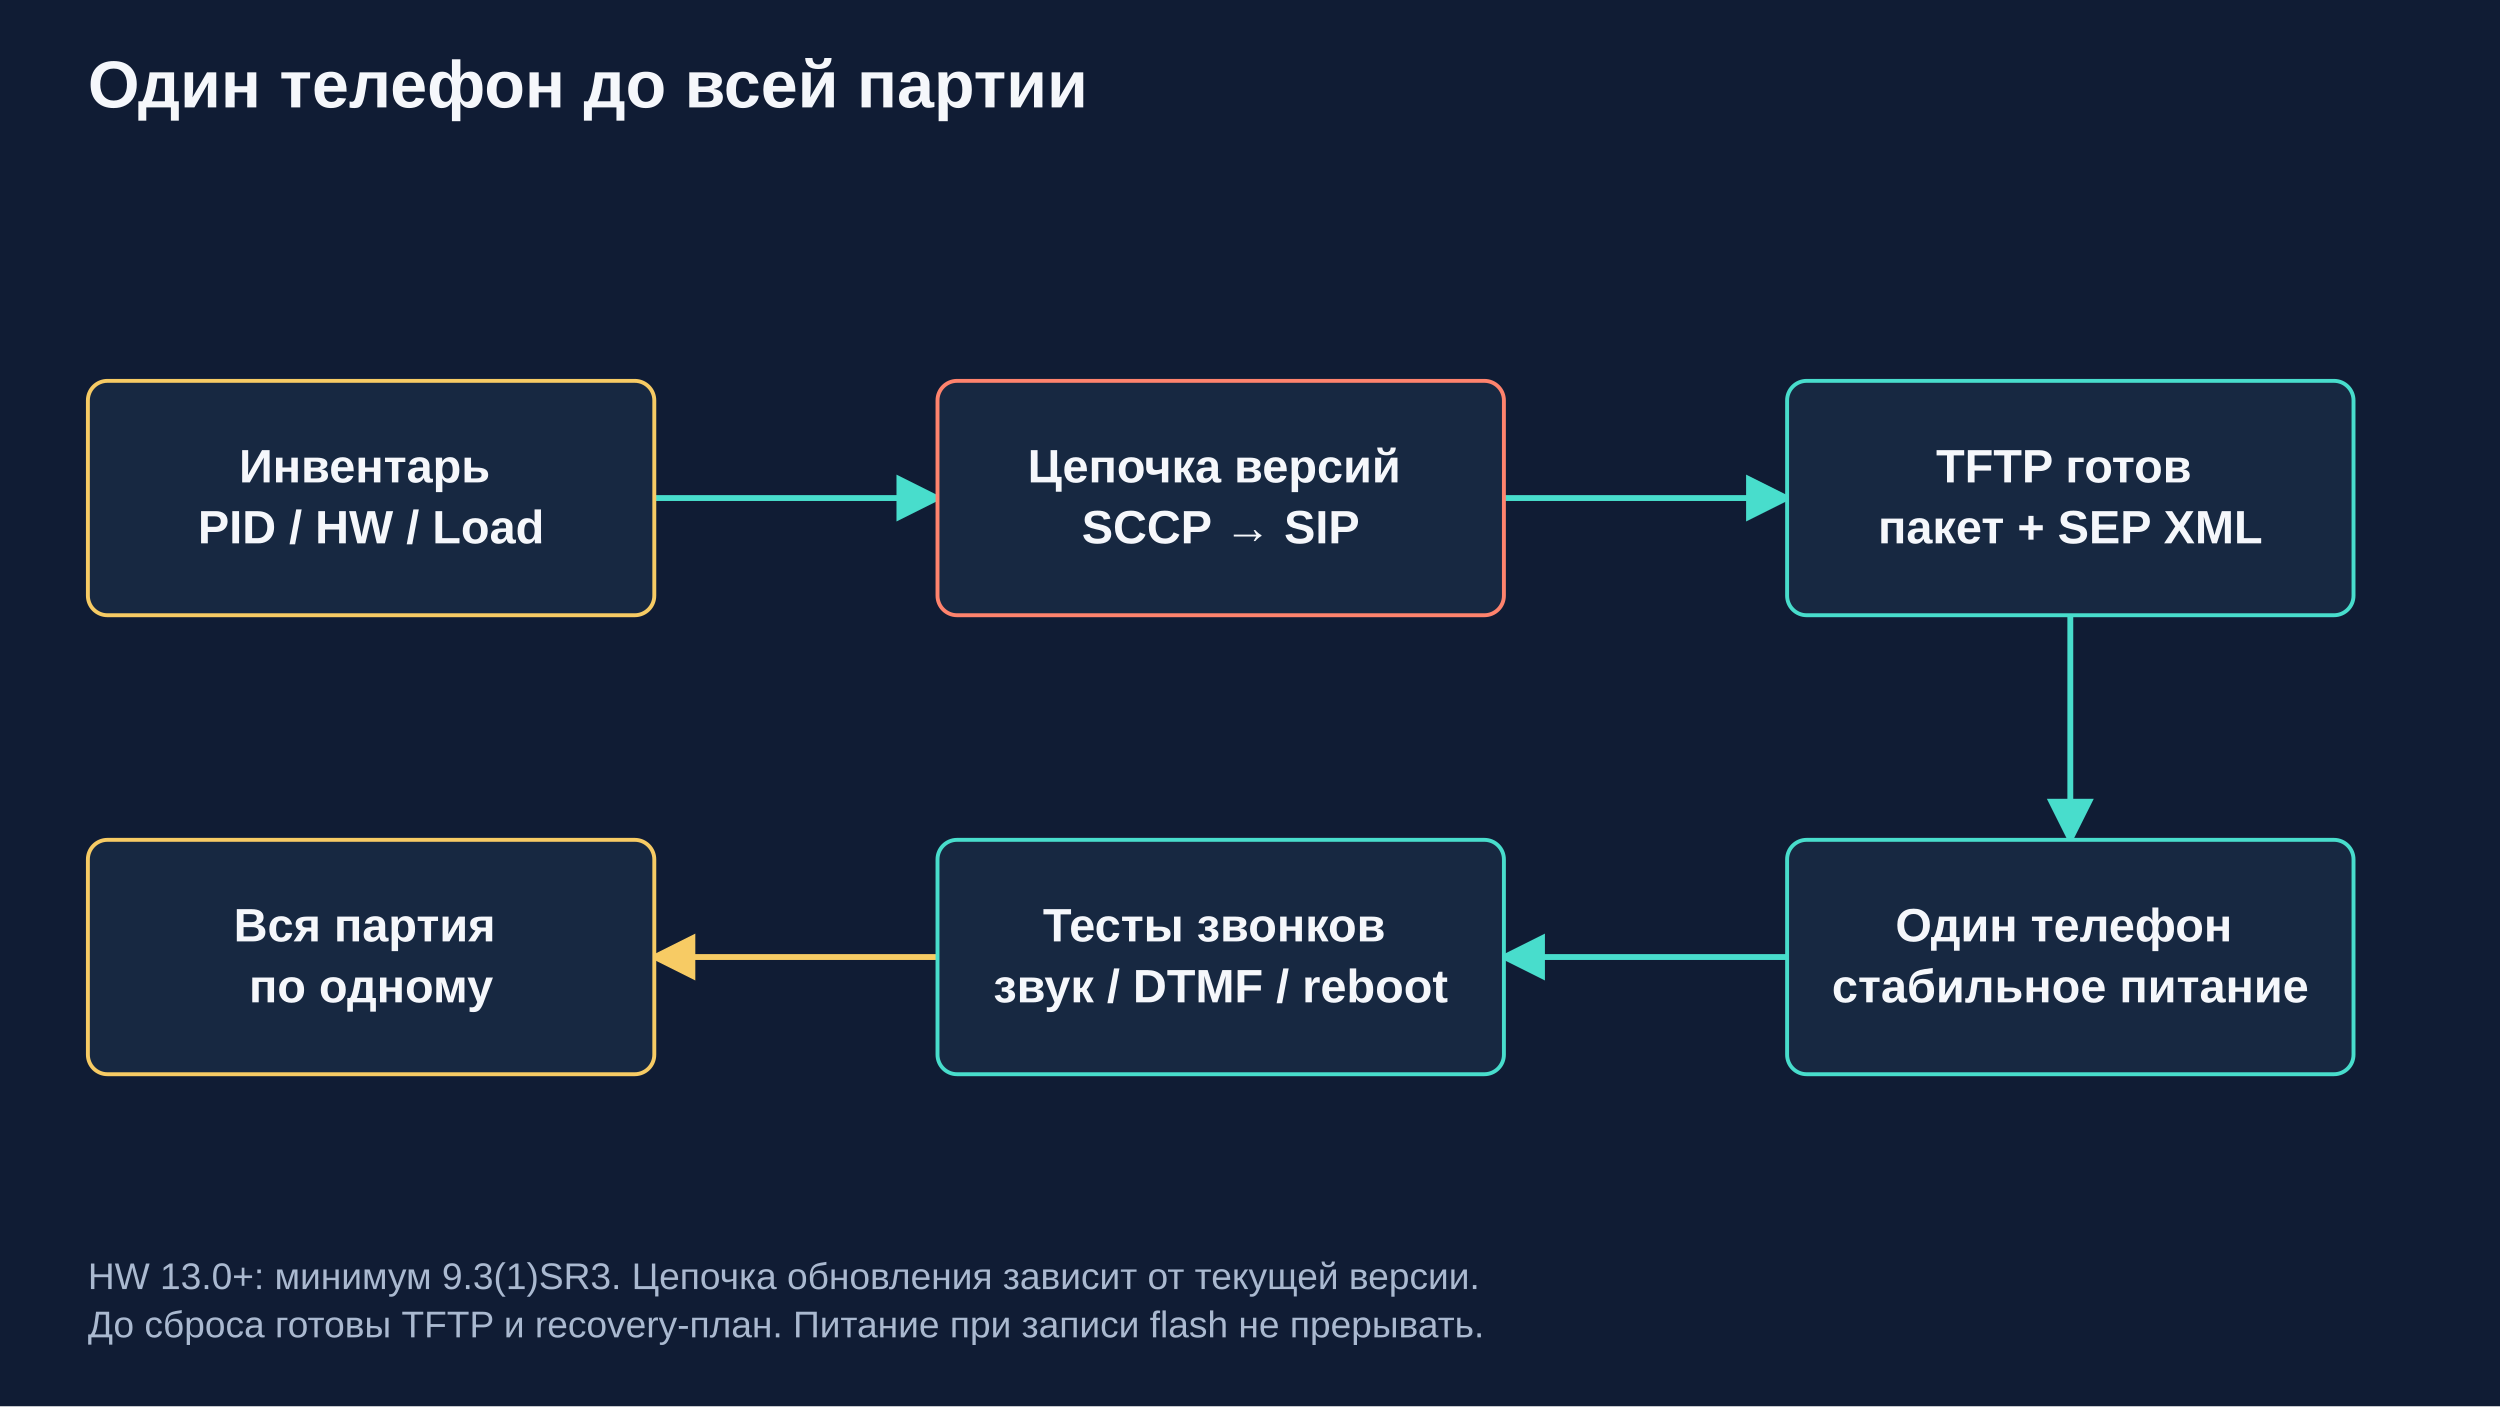
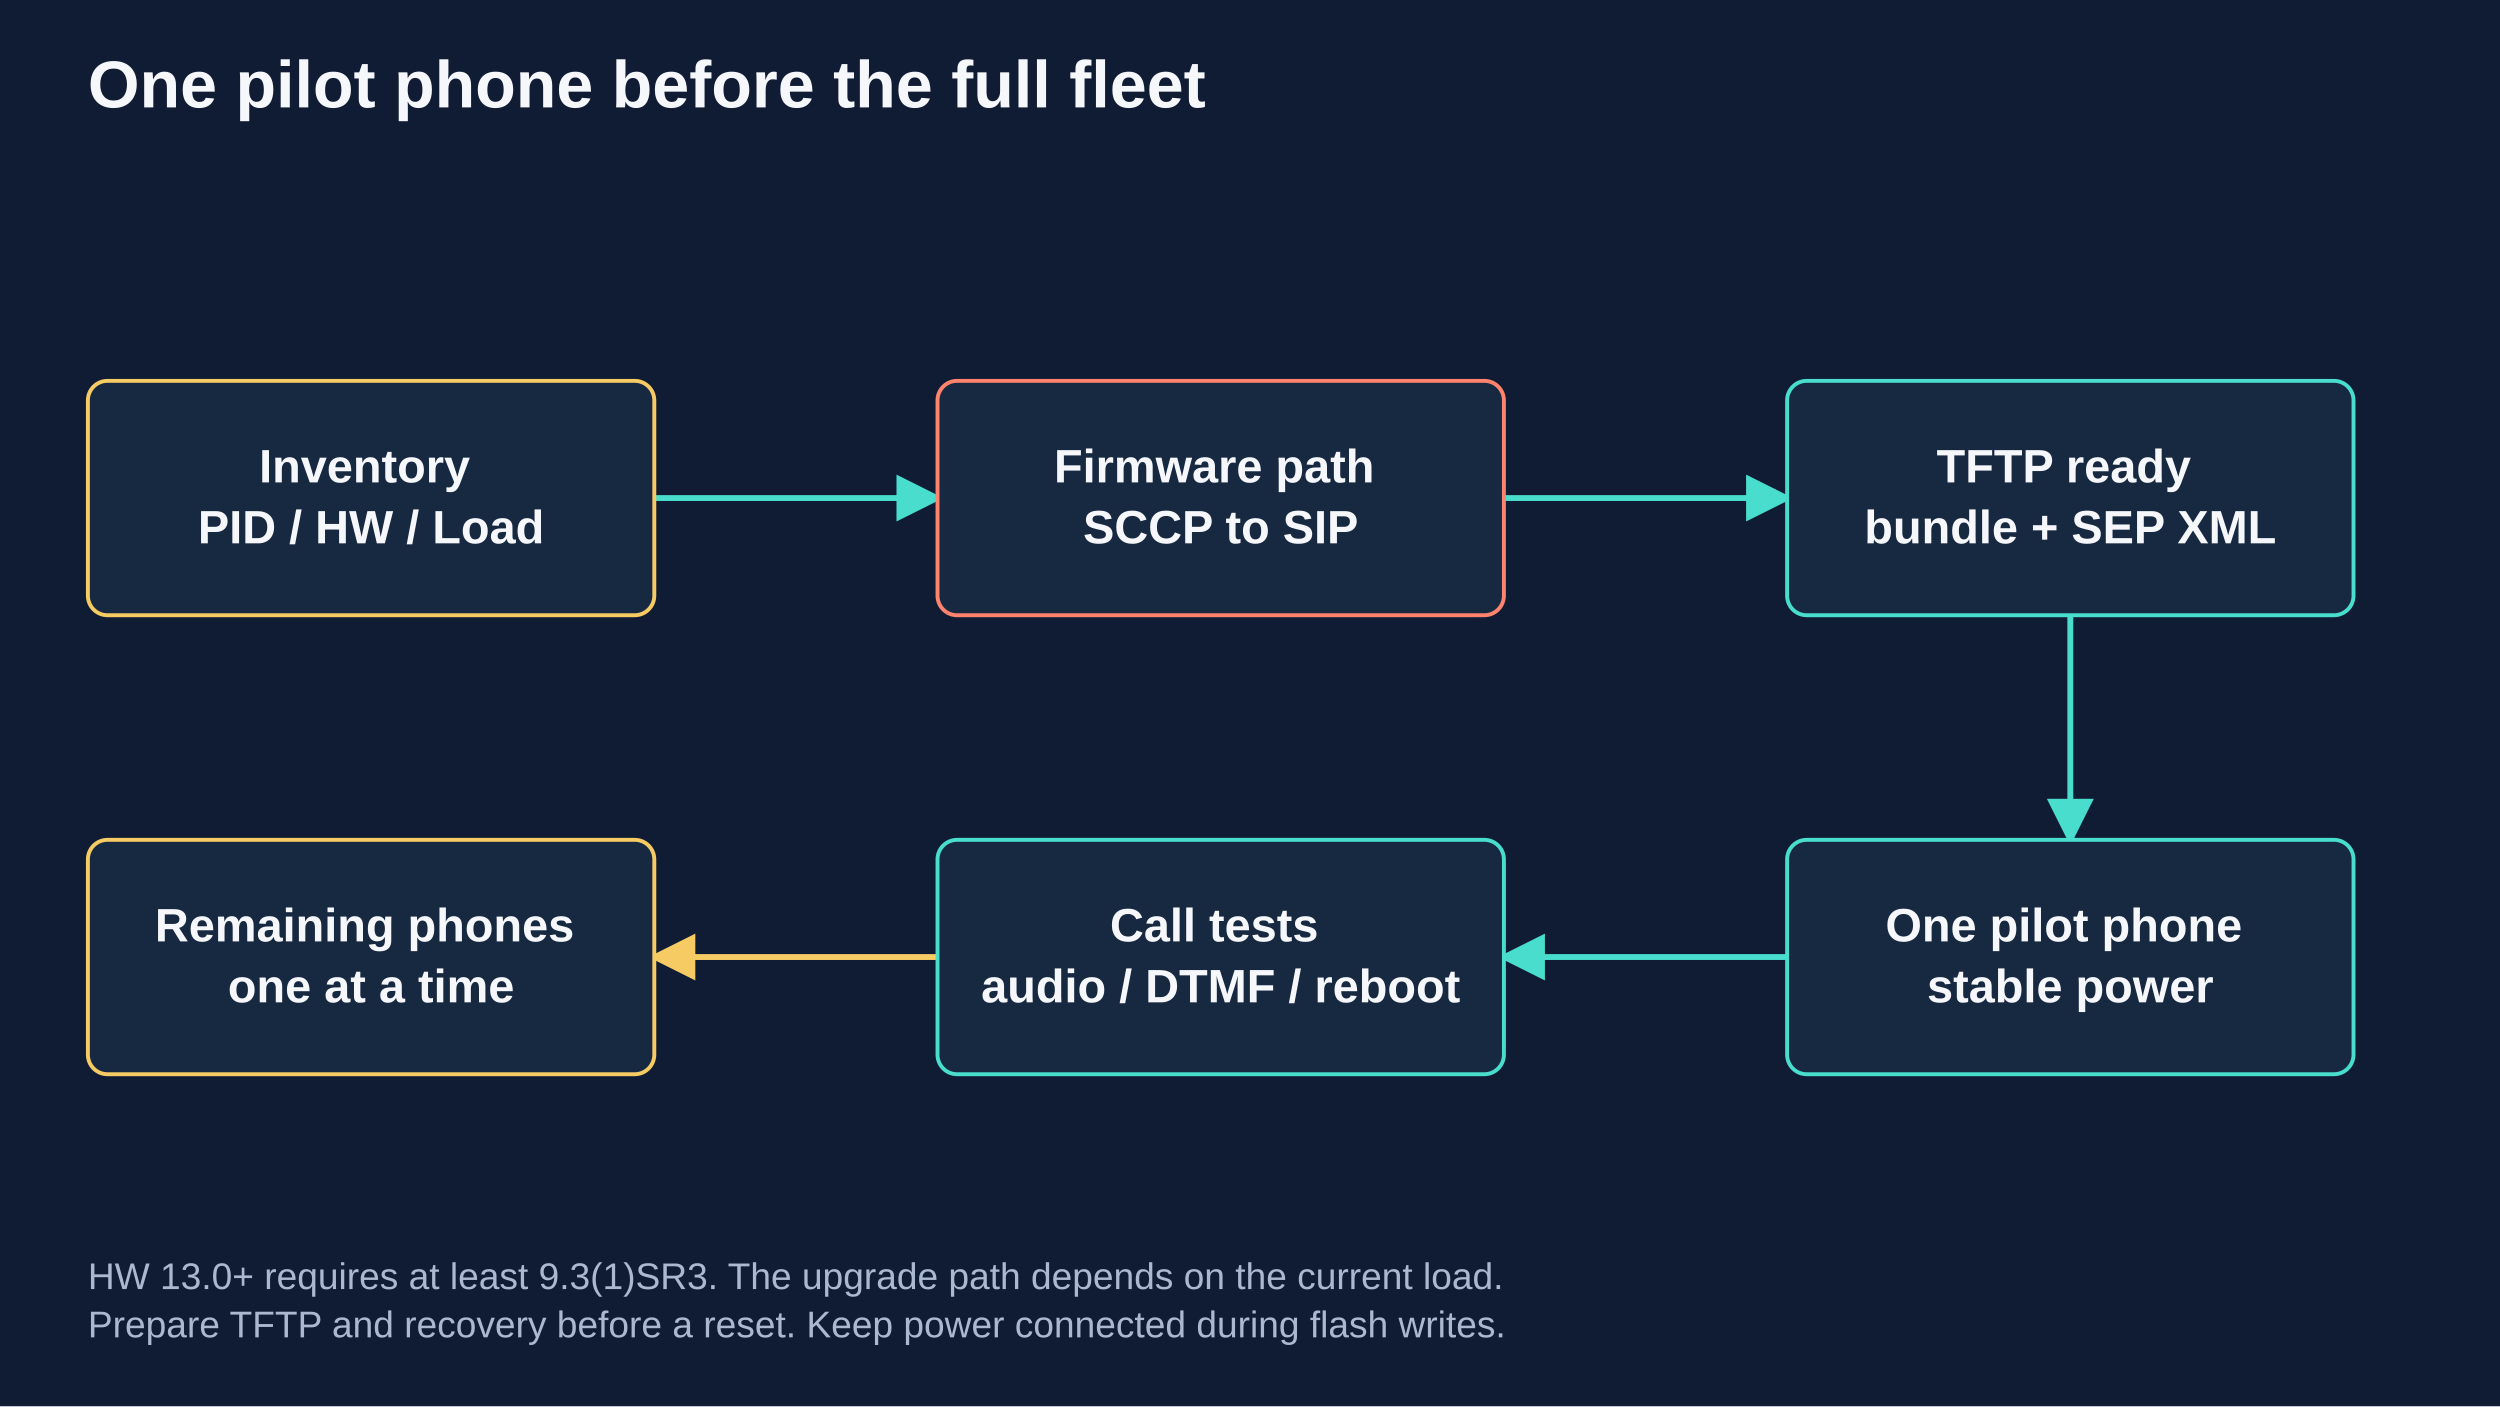
<svg xmlns="http://www.w3.org/2000/svg" viewBox="0 0 1280 720" role="img" aria-labelledby="title desc">
  <defs>
    <marker id="arrow-48DDCC" markerWidth="8" markerHeight="8" refX="7" refY="4" orient="auto-start-reverse">
      <path d="M0,0 L8,4 L0,8" fill="#48DDCC" />
    </marker>
    <marker id="arrow-FF836D" markerWidth="8" markerHeight="8" refX="7" refY="4" orient="auto-start-reverse">
      <path d="M0,0 L8,4 L0,8" fill="#FF836D" />
    </marker>
    <marker id="arrow-F7CB64" markerWidth="8" markerHeight="8" refX="7" refY="4" orient="auto-start-reverse">
      <path d="M0,0 L8,4 L0,8" fill="#F7CB64" />
    </marker>
  </defs>
  <rect width="1280" height="720" fill="#101C34" />
  <text x="45" y="55" font-family="Arial, sans-serif" font-size="34" fill="#F5F7FB" font-weight="700" text-anchor="start">
-     <tspan x="45" dy="0">Один телефон до всей партии</tspan>
+     <tspan x="45" dy="0">One pilot phone before the full fleet</tspan>
  </text>
  <path d="M335,255 L480,255" fill="none" stroke="#48DDCC" stroke-width="3" marker-end="url(#arrow-48DDCC)" />
  <path d="M770,255 L915,255" fill="none" stroke="#48DDCC" stroke-width="3" marker-end="url(#arrow-48DDCC)" />
  <path d="M1060,315 L1060,430" fill="none" stroke="#48DDCC" stroke-width="3" marker-end="url(#arrow-48DDCC)" />
  <path d="M915,490 L770,490" fill="none" stroke="#48DDCC" stroke-width="3" marker-end="url(#arrow-48DDCC)" />
  <path d="M480,490 L335,490" fill="none" stroke="#F7CB64" stroke-width="3" marker-end="url(#arrow-F7CB64)" />
  <rect x="45" y="195" width="290" height="120" rx="10" fill="#172841" stroke="#F7CB64" stroke-width="2" />
  <text x="190" y="247" font-family="Arial, sans-serif" font-size="24" fill="#F5F7FB" font-weight="600" text-anchor="middle">
-     <tspan x="190" dy="0">Инвентарь</tspan>
+     <tspan x="190" dy="0">Inventory</tspan>
    <tspan x="190" dy="31.2">PID / HW / Load</tspan>
  </text>
  <rect x="480" y="195" width="290" height="120" rx="10" fill="#172841" stroke="#FF836D" stroke-width="2" />
  <text x="625" y="247" font-family="Arial, sans-serif" font-size="24" fill="#F5F7FB" font-weight="600" text-anchor="middle">
-     <tspan x="625" dy="0">Цепочка версий</tspan>
-     <tspan x="625" dy="31.2">SCCP → SIP</tspan>
+     <tspan x="625" dy="0">Firmware path</tspan>
+     <tspan x="625" dy="31.2">SCCP to SIP</tspan>
  </text>
  <rect x="915" y="195" width="290" height="120" rx="10" fill="#172841" stroke="#48DDCC" stroke-width="2" />
  <text x="1060" y="247" font-family="Arial, sans-serif" font-size="24" fill="#F5F7FB" font-weight="600" text-anchor="middle">
-     <tspan x="1060" dy="0">TFTP готов</tspan>
-     <tspan x="1060" dy="31.2">пакет + SEP XML</tspan>
+     <tspan x="1060" dy="0">TFTP ready</tspan>
+     <tspan x="1060" dy="31.2">bundle + SEP XML</tspan>
  </text>
  <rect x="915" y="430" width="290" height="120" rx="10" fill="#172841" stroke="#48DDCC" stroke-width="2" />
  <text x="1060" y="482" font-family="Arial, sans-serif" font-size="24" fill="#F5F7FB" font-weight="600" text-anchor="middle">
-     <tspan x="1060" dy="0">Один телефон</tspan>
-     <tspan x="1060" dy="31.2">стабильное питание</tspan>
+     <tspan x="1060" dy="0">One pilot phone</tspan>
+     <tspan x="1060" dy="31.2">stable power</tspan>
  </text>
  <rect x="480" y="430" width="290" height="120" rx="10" fill="#172841" stroke="#48DDCC" stroke-width="2" />
  <text x="625" y="482" font-family="Arial, sans-serif" font-size="24" fill="#F5F7FB" font-weight="600" text-anchor="middle">
-     <tspan x="625" dy="0">Тесты звонков</tspan>
-     <tspan x="625" dy="31.2">звук / DTMF / reboot</tspan>
+     <tspan x="625" dy="0">Call tests</tspan>
+     <tspan x="625" dy="31.2">audio / DTMF / reboot</tspan>
  </text>
  <rect x="45" y="430" width="290" height="120" rx="10" fill="#172841" stroke="#F7CB64" stroke-width="2" />
  <text x="190" y="482" font-family="Arial, sans-serif" font-size="24" fill="#F5F7FB" font-weight="600" text-anchor="middle">
-     <tspan x="190" dy="0">Вся партия</tspan>
-     <tspan x="190" dy="31.2">по одному</tspan>
+     <tspan x="190" dy="0">Remaining phones</tspan>
+     <tspan x="190" dy="31.2">one at a time</tspan>
  </text>
  <text x="45" y="660" font-family="Arial, sans-serif" font-size="19" fill="#AAB9D0" font-weight="400" text-anchor="start">
-     <tspan x="45" dy="0">HW 13.0+: минимум 9.3(1)SR3. Цепочка обновления зависит от текущей версии.</tspan>
-     <tspan x="45" dy="24.7">До сброса готовы TFTP и recovery-план. Питание при записи flash не прерывать.</tspan>
+     <tspan x="45" dy="0">HW 13.0+ requires at least 9.3(1)SR3. The upgrade path depends on the current load.</tspan>
+     <tspan x="45" dy="24.7">Prepare TFTP and recovery before a reset. Keep power connected during flash writes.</tspan>
  </text>
</svg>
